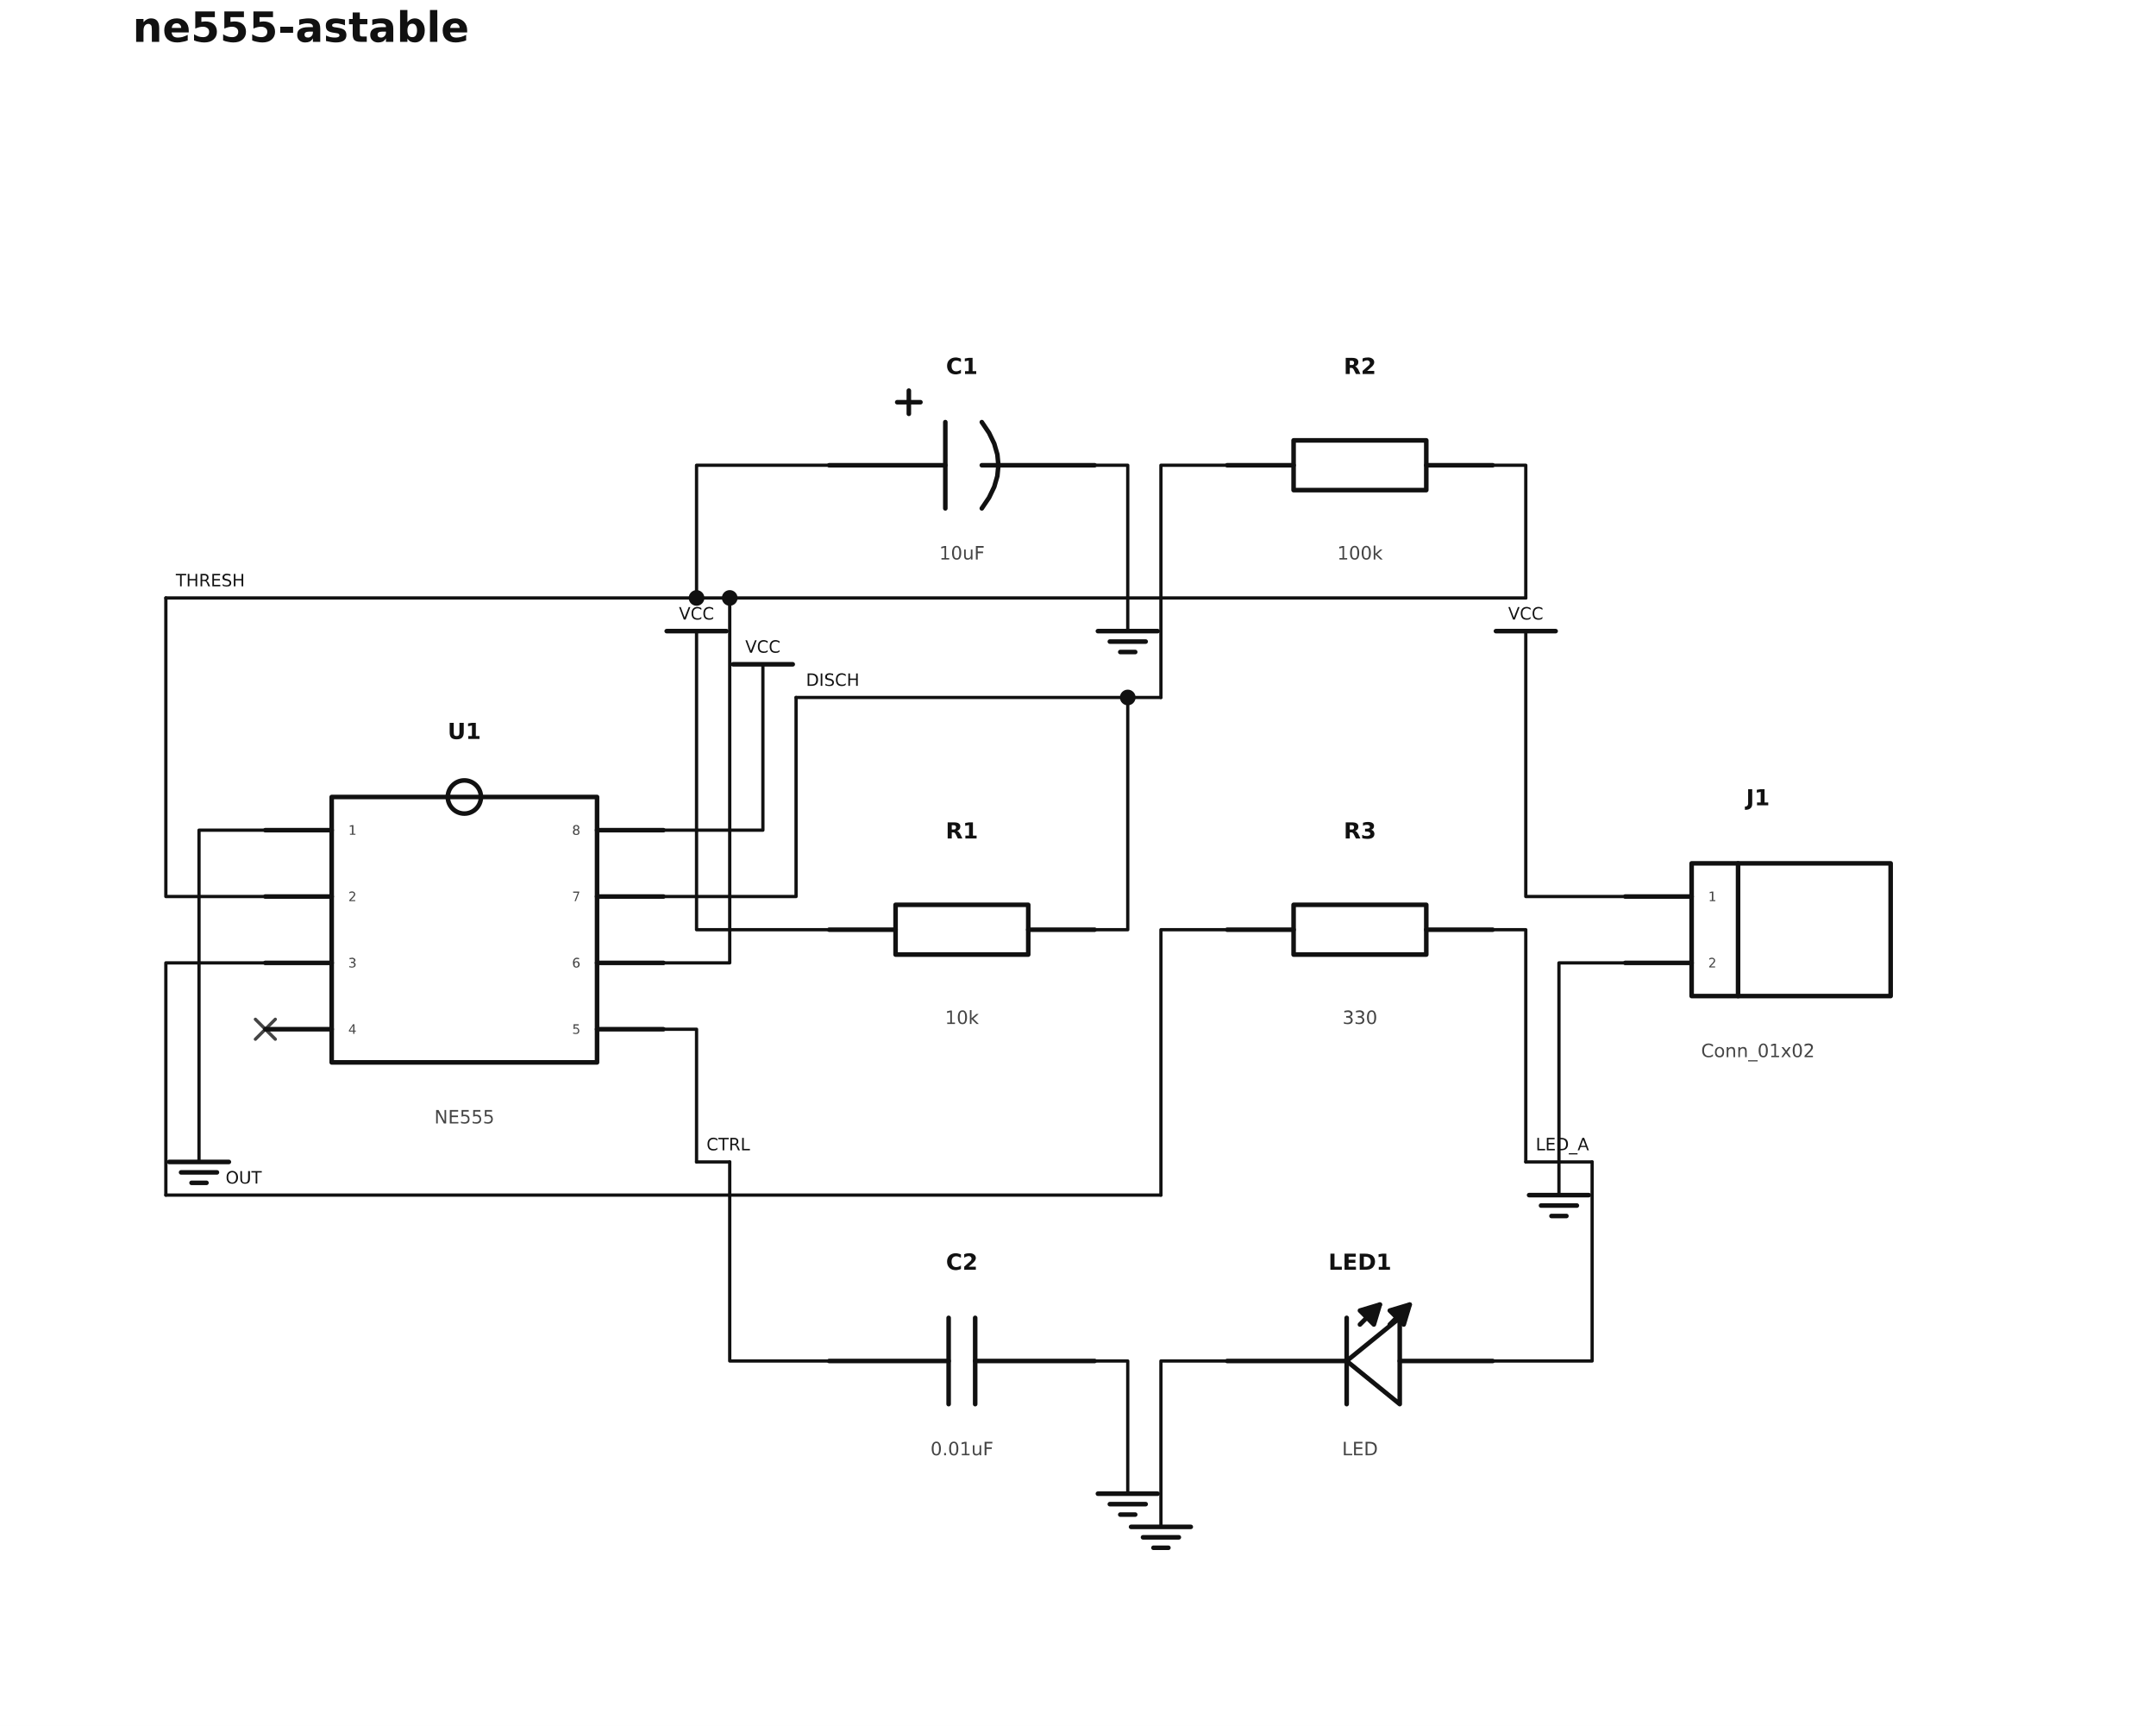
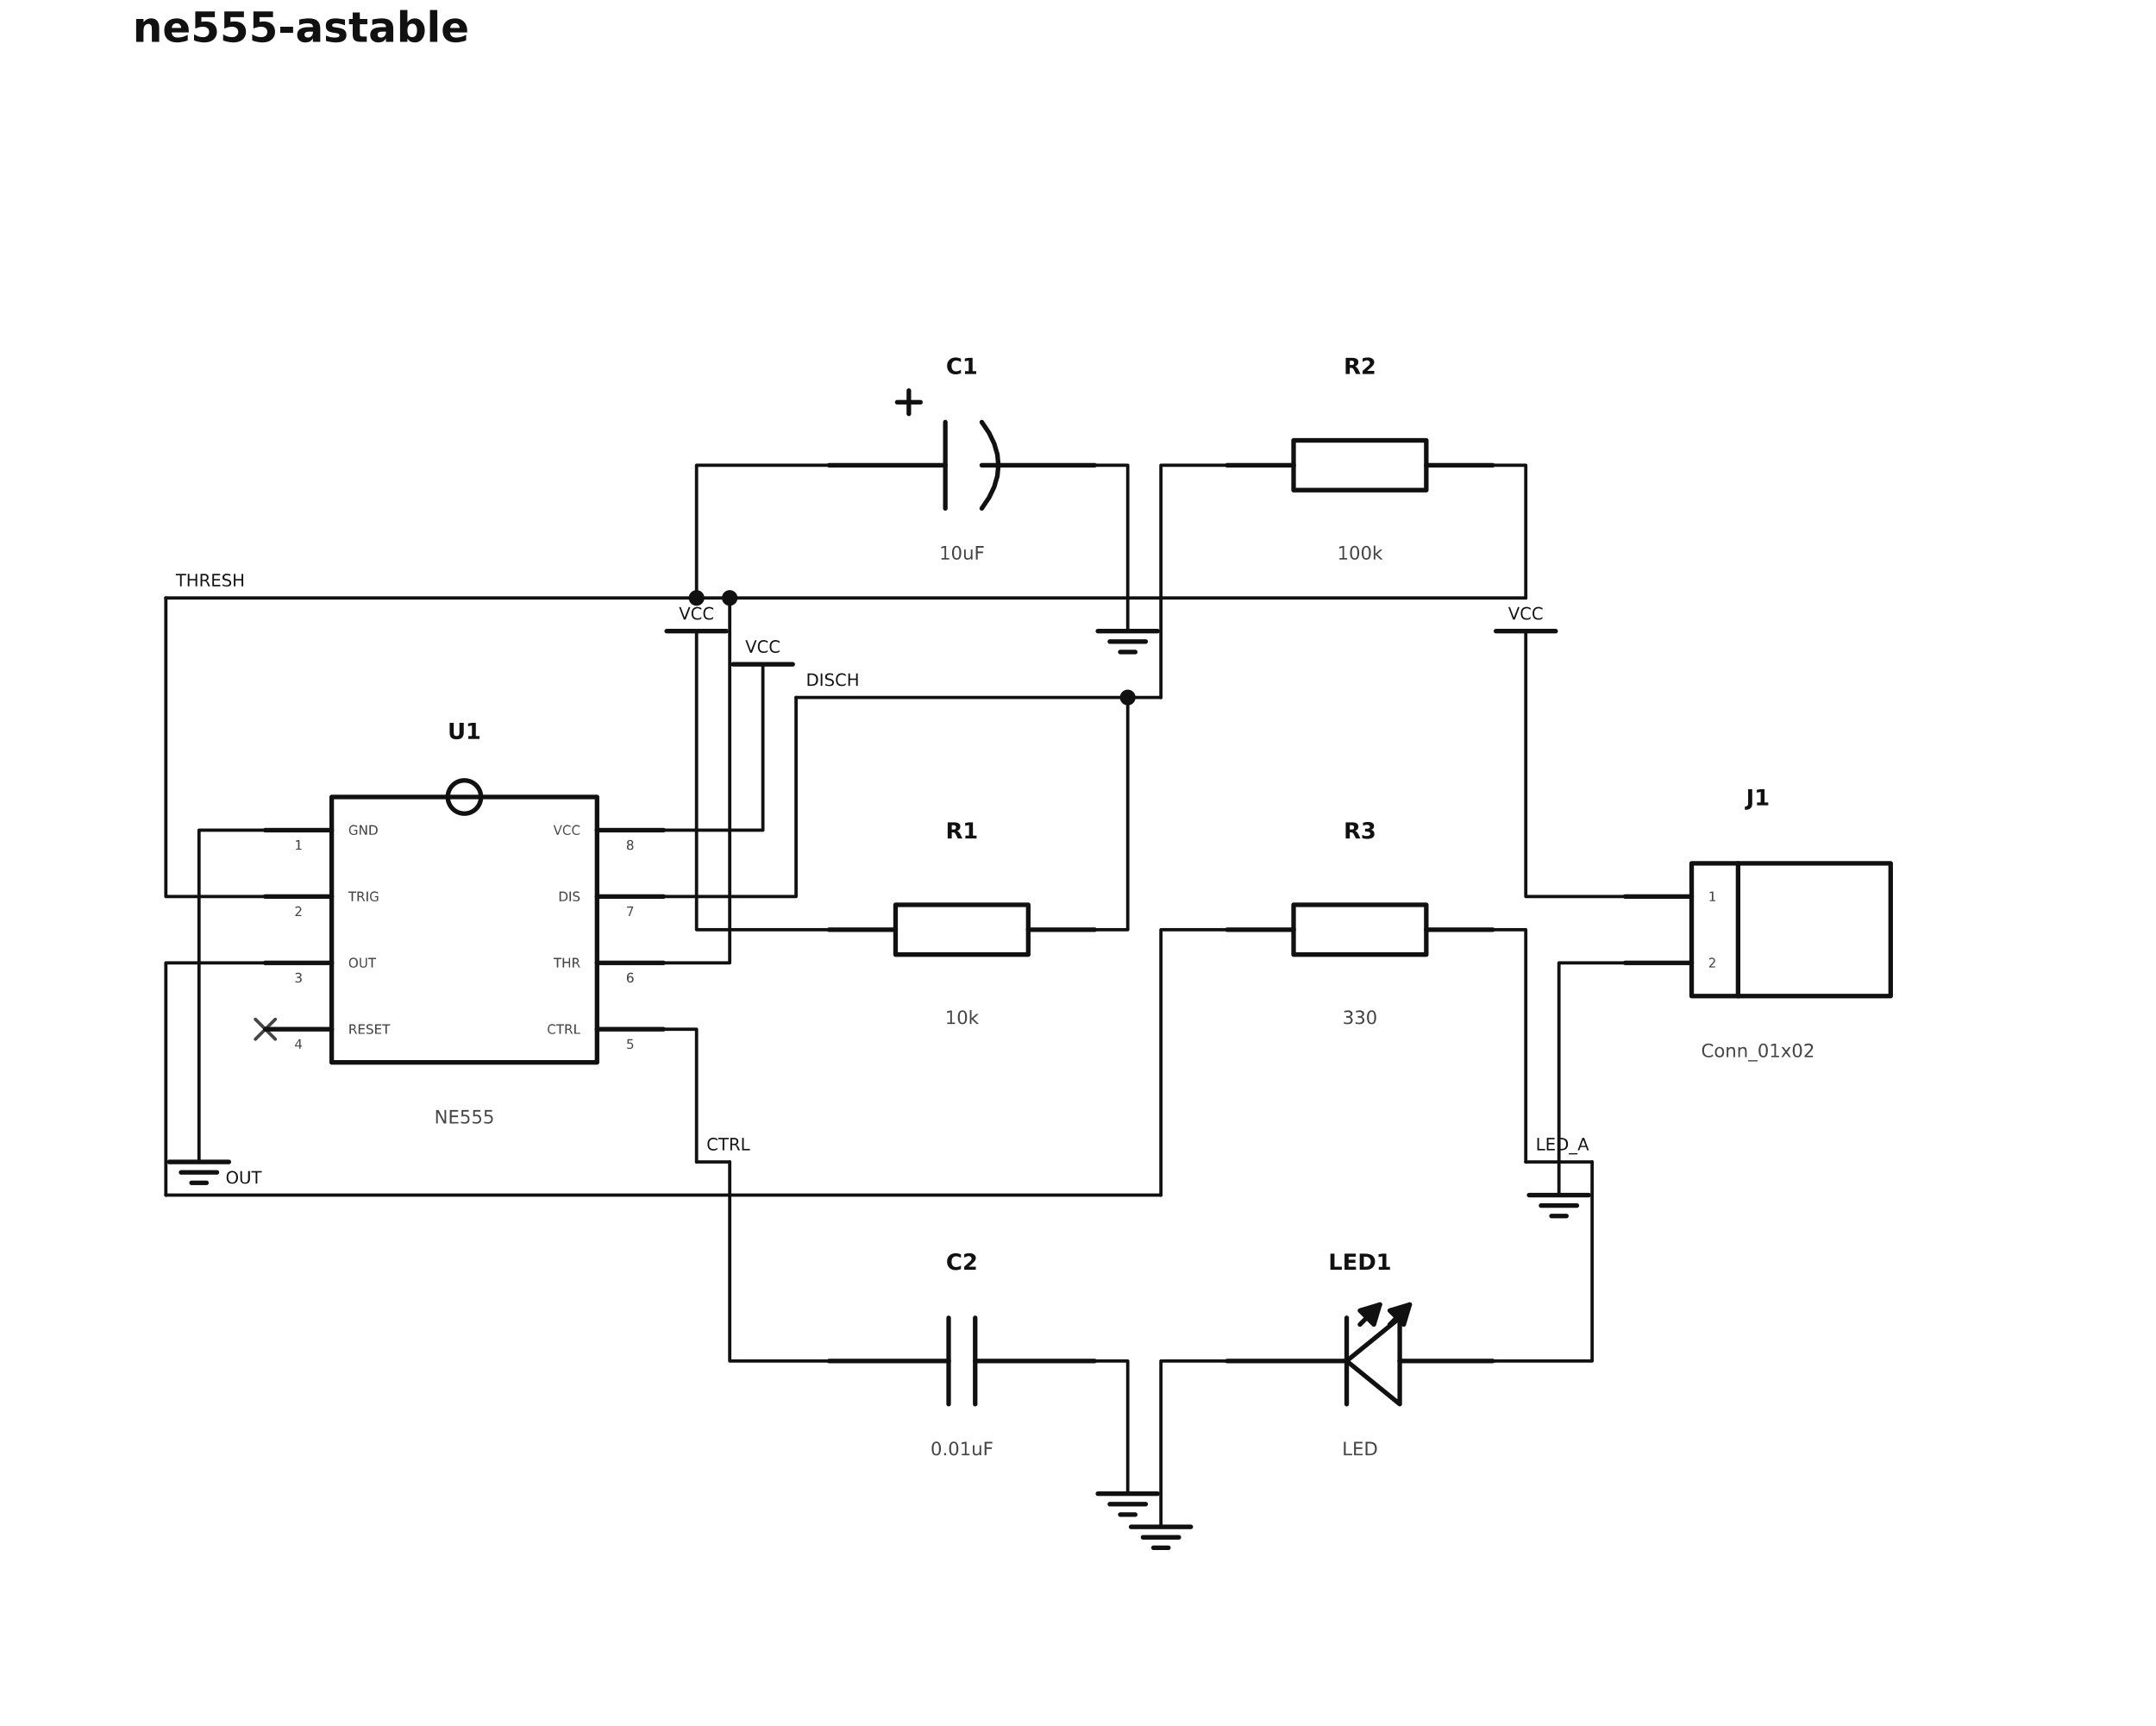
<svg xmlns="http://www.w3.org/2000/svg" version="1.1" width="165.1mm" height="132.141mm" viewBox="0 -7.68 165.1 132.141">
  <rect x="0" y="-7.68" width="165.1" height="132.141" fill="#ffffff" />
  <text x="10.16" y="-4.48" font-size="3.2" fill="#111111" text-anchor="start" font-family="DejaVu Sans, Helvetica, Arial, sans-serif" font-weight="bold">ne555-astable</text>
  <g stroke-linecap="round" stroke-linejoin="round">
    <polyline points="20.32,66.04 12.7,66.04 12.7,83.82" fill="none" stroke="#111111" stroke-width="0.25" />
    <polyline points="93.98,63.5 88.9,63.5 88.9,83.82" fill="none" stroke="#111111" stroke-width="0.25" />
    <polyline points="12.7,83.82 88.9,83.82" fill="none" stroke="#111111" stroke-width="0.25" />
    <polyline points="114.3,63.5 116.84,63.5 116.84,81.28" fill="none" stroke="#111111" stroke-width="0.25" />
    <polyline points="114.3,96.52 121.92,96.52 121.92,81.28" fill="none" stroke="#111111" stroke-width="0.25" />
    <polyline points="116.84,81.28 121.92,81.28" fill="none" stroke="#111111" stroke-width="0.25" />
    <polyline points="20.32,60.96 12.7,60.96 12.7,38.1" fill="none" stroke="#111111" stroke-width="0.25" />
    <polyline points="50.8,66.04 55.88,66.04 55.88,38.1" fill="none" stroke="#111111" stroke-width="0.25" />
    <polyline points="114.3,27.94 116.84,27.94 116.84,38.1" fill="none" stroke="#111111" stroke-width="0.25" />
    <polyline points="63.5,27.94 53.34,27.94 53.34,38.1" fill="none" stroke="#111111" stroke-width="0.25" />
    <polyline points="12.7,38.1 116.84,38.1" fill="none" stroke="#111111" stroke-width="0.25" />
    <polyline points="50.8,60.96 60.96,60.96 60.96,45.72" fill="none" stroke="#111111" stroke-width="0.25" />
    <polyline points="83.82,63.5 86.36,63.5 86.36,45.72" fill="none" stroke="#111111" stroke-width="0.25" />
    <polyline points="93.98,27.94 88.9,27.94 88.9,45.72" fill="none" stroke="#111111" stroke-width="0.25" />
    <polyline points="60.96,45.72 88.9,45.72" fill="none" stroke="#111111" stroke-width="0.25" />
    <polyline points="50.8,71.12 53.34,71.12 53.34,81.28" fill="none" stroke="#111111" stroke-width="0.25" />
    <polyline points="63.5,96.52 55.88,96.52 55.88,81.28" fill="none" stroke="#111111" stroke-width="0.25" />
    <polyline points="53.34,81.28 55.88,81.28" fill="none" stroke="#111111" stroke-width="0.25" />
    <polyline points="50.8,55.88 58.42,55.88 58.42,43.18" fill="none" stroke="#111111" stroke-width="0.25" />
    <line x1="56.134" y1="43.18" x2="60.706" y2="43.18" stroke="#111111" stroke-width="0.35" />
    <polyline points="63.5,63.5 53.34,63.5 53.34,40.64" fill="none" stroke="#111111" stroke-width="0.25" />
    <line x1="51.054" y1="40.64" x2="55.626" y2="40.64" stroke="#111111" stroke-width="0.35" />
    <polyline points="124.46,60.96 116.84,60.96 116.84,40.64" fill="none" stroke="#111111" stroke-width="0.25" />
    <line x1="114.554" y1="40.64" x2="119.126" y2="40.64" stroke="#111111" stroke-width="0.35" />
    <polyline points="20.32,55.88 15.24,55.88 15.24,81.28" fill="none" stroke="#111111" stroke-width="0.25" />
    <line x1="12.954" y1="81.28" x2="17.526" y2="81.28" stroke="#111111" stroke-width="0.35" />
    <line x1="13.868" y1="82.08" x2="16.612" y2="82.08" stroke="#111111" stroke-width="0.35" />
    <line x1="14.668" y1="82.88" x2="15.811" y2="82.88" stroke="#111111" stroke-width="0.35" />
    <polyline points="83.82,27.94 86.36,27.94 86.36,40.64" fill="none" stroke="#111111" stroke-width="0.25" />
    <line x1="84.074" y1="40.64" x2="88.646" y2="40.64" stroke="#111111" stroke-width="0.35" />
    <line x1="84.988" y1="41.44" x2="87.732" y2="41.44" stroke="#111111" stroke-width="0.35" />
    <line x1="85.788" y1="42.24" x2="86.931" y2="42.24" stroke="#111111" stroke-width="0.35" />
    <polyline points="83.82,96.52 86.36,96.52 86.36,106.68" fill="none" stroke="#111111" stroke-width="0.25" />
    <line x1="84.074" y1="106.68" x2="88.646" y2="106.68" stroke="#111111" stroke-width="0.35" />
    <line x1="84.988" y1="107.48" x2="87.732" y2="107.48" stroke="#111111" stroke-width="0.35" />
    <line x1="85.788" y1="108.28" x2="86.931" y2="108.28" stroke="#111111" stroke-width="0.35" />
    <polyline points="93.98,96.52 88.9,96.52 88.9,109.22" fill="none" stroke="#111111" stroke-width="0.25" />
    <line x1="86.614" y1="109.22" x2="91.186" y2="109.22" stroke="#111111" stroke-width="0.35" />
    <line x1="87.528" y1="110.02" x2="90.272" y2="110.02" stroke="#111111" stroke-width="0.35" />
    <line x1="88.329" y1="110.82" x2="89.472" y2="110.82" stroke="#111111" stroke-width="0.35" />
    <polyline points="124.46,66.04 119.38,66.04 119.38,83.82" fill="none" stroke="#111111" stroke-width="0.25" />
    <line x1="117.094" y1="83.82" x2="121.666" y2="83.82" stroke="#111111" stroke-width="0.35" />
    <line x1="118.008" y1="84.62" x2="120.752" y2="84.62" stroke="#111111" stroke-width="0.35" />
    <line x1="118.808" y1="85.42" x2="119.951" y2="85.42" stroke="#111111" stroke-width="0.35" />
    <circle cx="55.88" cy="38.1" r="0.6" fill="#111111" />
    <circle cx="53.34" cy="38.1" r="0.6" fill="#111111" />
    <circle cx="86.36" cy="45.72" r="0.6" fill="#111111" />
    <line x1="19.558" y1="70.358" x2="21.082" y2="71.882" stroke="#444444" stroke-width="0.25" />
    <line x1="19.558" y1="71.882" x2="21.082" y2="70.358" stroke="#444444" stroke-width="0.25" />
    <g transform="translate(63.5,22.86)">
      <polyline points="0,5.08 8.89,5.08" fill="none" stroke="#111111" stroke-width="0.35" />
      <polyline points="11.684,5.08 20.32,5.08" fill="none" stroke="#111111" stroke-width="0.35" />
      <polyline points="8.89,1.778 8.89,8.382" fill="none" stroke="#111111" stroke-width="0.35" />
      <polyline points="11.684,1.778 12.24,2.603 12.636,3.429 12.875,4.255 12.954,5.08 12.875,5.905 12.636,6.731 12.24,7.556 11.684,8.382" fill="none" stroke="#111111" stroke-width="0.35" />
      <polyline points="5.207,0.254 6.985,0.254" fill="none" stroke="#111111" stroke-width="0.35" />
      <polyline points="6.096,-0.635 6.096,1.143" fill="none" stroke="#111111" stroke-width="0.35" />
    </g>
    <g transform="translate(63.5,91.44)">
      <polyline points="0,5.08 9.144,5.08" fill="none" stroke="#111111" stroke-width="0.35" />
      <polyline points="11.176,5.08 20.32,5.08" fill="none" stroke="#111111" stroke-width="0.35" />
      <polyline points="9.144,1.778 9.144,8.382" fill="none" stroke="#111111" stroke-width="0.35" />
      <polyline points="11.176,1.778 11.176,8.382" fill="none" stroke="#111111" stroke-width="0.35" />
    </g>
    <g transform="translate(124.46,55.88)">
      <polygon points="5.08,2.54 20.32,2.54 20.32,12.7 5.08,12.7" fill="none" stroke="#111111" stroke-width="0.35" />
      <polyline points="0,5.08 5.08,5.08" fill="none" stroke="#111111" stroke-width="0.35" />
      <polyline points="0,10.16 5.08,10.16" fill="none" stroke="#111111" stroke-width="0.35" />
      <polyline points="8.636,2.54 8.636,12.7" fill="none" stroke="#111111" stroke-width="0.35" />
    </g>
    <g transform="translate(93.98,91.44)">
      <polyline points="0,5.08 9.144,5.08" fill="none" stroke="#111111" stroke-width="0.35" />
      <polyline points="13.208,5.08 20.32,5.08" fill="none" stroke="#111111" stroke-width="0.35" />
      <polyline points="9.144,1.778 9.144,8.382" fill="none" stroke="#111111" stroke-width="0.35" />
      <polygon points="13.208,1.778 13.208,8.382 9.144,5.08" fill="none" stroke="#111111" stroke-width="0.35" />
      <polyline points="10.16,2.286 11.684,0.762" fill="none" stroke="#111111" stroke-width="0.35" />
      <polygon points="11.684,0.762 10.16,1.219 11.227,2.286" fill="#111111" stroke="#111111" stroke-width="0.35" />
      <polyline points="12.446,2.286 13.97,0.762" fill="none" stroke="#111111" stroke-width="0.35" />
      <polygon points="13.97,0.762 12.446,1.219 13.513,2.286" fill="#111111" stroke="#111111" stroke-width="0.35" />
    </g>
    <g transform="translate(63.5,58.42)">
      <polyline points="0,5.08 5.08,5.08" fill="none" stroke="#111111" stroke-width="0.35" />
      <polyline points="15.24,5.08 20.32,5.08" fill="none" stroke="#111111" stroke-width="0.35" />
      <polygon points="5.08,3.175 15.24,3.175 15.24,6.985 5.08,6.985" fill="none" stroke="#111111" stroke-width="0.35" />
    </g>
    <g transform="translate(93.98,22.86)">
      <polyline points="0,5.08 5.08,5.08" fill="none" stroke="#111111" stroke-width="0.35" />
      <polyline points="15.24,5.08 20.32,5.08" fill="none" stroke="#111111" stroke-width="0.35" />
      <polygon points="5.08,3.175 15.24,3.175 15.24,6.985 5.08,6.985" fill="none" stroke="#111111" stroke-width="0.35" />
    </g>
    <g transform="translate(93.98,58.42)">
      <polyline points="0,5.08 5.08,5.08" fill="none" stroke="#111111" stroke-width="0.35" />
      <polyline points="15.24,5.08 20.32,5.08" fill="none" stroke="#111111" stroke-width="0.35" />
      <polygon points="5.08,3.175 15.24,3.175 15.24,6.985 5.08,6.985" fill="none" stroke="#111111" stroke-width="0.35" />
    </g>
    <g transform="translate(20.32,50.8)">
      <polygon points="5.08,2.54 25.4,2.54 25.4,22.86 5.08,22.86" fill="none" stroke="#111111" stroke-width="0.35" />
      <polyline points="0,5.08 5.08,5.08" fill="none" stroke="#111111" stroke-width="0.35" />
      <polyline points="0,10.16 5.08,10.16" fill="none" stroke="#111111" stroke-width="0.35" />
      <polyline points="0,15.24 5.08,15.24" fill="none" stroke="#111111" stroke-width="0.35" />
      <polyline points="0,20.32 5.08,20.32" fill="none" stroke="#111111" stroke-width="0.35" />
      <polyline points="25.4,5.08 30.48,5.08" fill="none" stroke="#111111" stroke-width="0.35" />
      <polyline points="25.4,10.16 30.48,10.16" fill="none" stroke="#111111" stroke-width="0.35" />
      <polyline points="25.4,15.24 30.48,15.24" fill="none" stroke="#111111" stroke-width="0.35" />
      <polyline points="25.4,20.32 30.48,20.32" fill="none" stroke="#111111" stroke-width="0.35" />
      <circle cx="15.24" cy="2.54" r="1.27" fill="none" stroke="#111111" stroke-width="0.35" />
    </g>
  </g>
  <text x="73.66" y="20.955" font-size="1.7" fill="#111111" text-anchor="middle" font-family="DejaVu Sans, Helvetica, Arial, sans-serif" font-weight="bold">C1</text>
  <text x="73.66" y="35.156" font-size="1.4" fill="#444444" text-anchor="middle" font-family="DejaVu Sans, Helvetica, Arial, sans-serif">10uF</text>
  <text x="73.66" y="89.535" font-size="1.7" fill="#111111" text-anchor="middle" font-family="DejaVu Sans, Helvetica, Arial, sans-serif" font-weight="bold">C2</text>
  <text x="73.66" y="103.736" font-size="1.4" fill="#444444" text-anchor="middle" font-family="DejaVu Sans, Helvetica, Arial, sans-serif">0.01uF</text>
  <text x="134.62" y="53.975" font-size="1.7" fill="#111111" text-anchor="middle" font-family="DejaVu Sans, Helvetica, Arial, sans-serif" font-weight="bold">J1</text>
  <text x="134.62" y="73.256" font-size="1.4" fill="#444444" text-anchor="middle" font-family="DejaVu Sans, Helvetica, Arial, sans-serif">Conn_01x02</text>
  <text x="130.81" y="61.31" font-size="1" fill="#444444" text-anchor="start" font-family="DejaVu Sans, Helvetica, Arial, sans-serif">1</text>
  <text x="130.81" y="66.39" font-size="1" fill="#444444" text-anchor="start" font-family="DejaVu Sans, Helvetica, Arial, sans-serif">2</text>
  <text x="104.14" y="89.535" font-size="1.7" fill="#111111" text-anchor="middle" font-family="DejaVu Sans, Helvetica, Arial, sans-serif" font-weight="bold">LED1</text>
  <text x="104.14" y="103.736" font-size="1.4" fill="#444444" text-anchor="middle" font-family="DejaVu Sans, Helvetica, Arial, sans-serif">LED</text>
  <text x="73.66" y="56.515" font-size="1.7" fill="#111111" text-anchor="middle" font-family="DejaVu Sans, Helvetica, Arial, sans-serif" font-weight="bold">R1</text>
  <text x="73.66" y="70.716" font-size="1.4" fill="#444444" text-anchor="middle" font-family="DejaVu Sans, Helvetica, Arial, sans-serif">10k</text>
  <text x="104.14" y="20.955" font-size="1.7" fill="#111111" text-anchor="middle" font-family="DejaVu Sans, Helvetica, Arial, sans-serif" font-weight="bold">R2</text>
  <text x="104.14" y="35.156" font-size="1.4" fill="#444444" text-anchor="middle" font-family="DejaVu Sans, Helvetica, Arial, sans-serif">100k</text>
  <text x="104.14" y="56.515" font-size="1.7" fill="#111111" text-anchor="middle" font-family="DejaVu Sans, Helvetica, Arial, sans-serif" font-weight="bold">R3</text>
  <text x="104.14" y="70.716" font-size="1.4" fill="#444444" text-anchor="middle" font-family="DejaVu Sans, Helvetica, Arial, sans-serif">330</text>
  <text x="35.56" y="48.895" font-size="1.7" fill="#111111" text-anchor="middle" font-family="DejaVu Sans, Helvetica, Arial, sans-serif" font-weight="bold">U1</text>
  <text x="35.56" y="78.336" font-size="1.4" fill="#444444" text-anchor="middle" font-family="DejaVu Sans, Helvetica, Arial, sans-serif">NE555</text>
-   <text x="26.67" y="56.23" font-size="1" fill="#444444" text-anchor="start" font-family="DejaVu Sans, Helvetica, Arial, sans-serif">1</text>
-   <text x="26.67" y="61.31" font-size="1" fill="#444444" text-anchor="start" font-family="DejaVu Sans, Helvetica, Arial, sans-serif">2</text>
-   <text x="26.67" y="66.39" font-size="1" fill="#444444" text-anchor="start" font-family="DejaVu Sans, Helvetica, Arial, sans-serif">3</text>
-   <text x="26.67" y="71.47" font-size="1" fill="#444444" text-anchor="start" font-family="DejaVu Sans, Helvetica, Arial, sans-serif">4</text>
-   <text x="44.45" y="56.23" font-size="1" fill="#444444" text-anchor="end" font-family="DejaVu Sans, Helvetica, Arial, sans-serif">8</text>
-   <text x="44.45" y="61.31" font-size="1" fill="#444444" text-anchor="end" font-family="DejaVu Sans, Helvetica, Arial, sans-serif">7</text>
-   <text x="44.45" y="66.39" font-size="1" fill="#444444" text-anchor="end" font-family="DejaVu Sans, Helvetica, Arial, sans-serif">6</text>
-   <text x="44.45" y="71.47" font-size="1" fill="#444444" text-anchor="end" font-family="DejaVu Sans, Helvetica, Arial, sans-serif">5</text>
+   <text x="26.67" y="56.23" font-size="1" fill="#444444" text-anchor="start" font-family="DejaVu Sans, Helvetica, Arial, sans-serif">GND</text>
+   <text x="22.86" y="57.373" font-size="1" fill="#444444" text-anchor="middle" font-family="DejaVu Sans, Helvetica, Arial, sans-serif">1</text>
+   <text x="26.67" y="61.31" font-size="1" fill="#444444" text-anchor="start" font-family="DejaVu Sans, Helvetica, Arial, sans-serif">TRIG</text>
+   <text x="22.86" y="62.453" font-size="1" fill="#444444" text-anchor="middle" font-family="DejaVu Sans, Helvetica, Arial, sans-serif">2</text>
+   <text x="26.67" y="66.39" font-size="1" fill="#444444" text-anchor="start" font-family="DejaVu Sans, Helvetica, Arial, sans-serif">OUT</text>
+   <text x="22.86" y="67.533" font-size="1" fill="#444444" text-anchor="middle" font-family="DejaVu Sans, Helvetica, Arial, sans-serif">3</text>
+   <text x="26.67" y="71.47" font-size="1" fill="#444444" text-anchor="start" font-family="DejaVu Sans, Helvetica, Arial, sans-serif">RESET</text>
+   <text x="22.86" y="72.613" font-size="1" fill="#444444" text-anchor="middle" font-family="DejaVu Sans, Helvetica, Arial, sans-serif">4</text>
+   <text x="44.45" y="56.23" font-size="1" fill="#444444" text-anchor="end" font-family="DejaVu Sans, Helvetica, Arial, sans-serif">VCC</text>
+   <text x="48.26" y="57.373" font-size="1" fill="#444444" text-anchor="middle" font-family="DejaVu Sans, Helvetica, Arial, sans-serif">8</text>
+   <text x="44.45" y="61.31" font-size="1" fill="#444444" text-anchor="end" font-family="DejaVu Sans, Helvetica, Arial, sans-serif">DIS</text>
+   <text x="48.26" y="62.453" font-size="1" fill="#444444" text-anchor="middle" font-family="DejaVu Sans, Helvetica, Arial, sans-serif">7</text>
+   <text x="44.45" y="66.39" font-size="1" fill="#444444" text-anchor="end" font-family="DejaVu Sans, Helvetica, Arial, sans-serif">THR</text>
+   <text x="48.26" y="67.533" font-size="1" fill="#444444" text-anchor="middle" font-family="DejaVu Sans, Helvetica, Arial, sans-serif">6</text>
+   <text x="44.45" y="71.47" font-size="1" fill="#444444" text-anchor="end" font-family="DejaVu Sans, Helvetica, Arial, sans-serif">CTRL</text>
+   <text x="48.26" y="72.613" font-size="1" fill="#444444" text-anchor="middle" font-family="DejaVu Sans, Helvetica, Arial, sans-serif">5</text>
  <text x="58.42" y="42.291" font-size="1.3" fill="#111111" text-anchor="middle" font-family="DejaVu Sans, Helvetica, Arial, sans-serif">VCC</text>
  <text x="53.34" y="39.751" font-size="1.3" fill="#111111" text-anchor="middle" font-family="DejaVu Sans, Helvetica, Arial, sans-serif">VCC</text>
  <text x="116.84" y="39.751" font-size="1.3" fill="#111111" text-anchor="middle" font-family="DejaVu Sans, Helvetica, Arial, sans-serif">VCC</text>
  <text x="17.272" y="82.931" font-size="1.3" fill="#111111" text-anchor="start" font-family="DejaVu Sans, Helvetica, Arial, sans-serif">OUT</text>
  <text x="117.602" y="80.391" font-size="1.3" fill="#111111" text-anchor="start" font-family="DejaVu Sans, Helvetica, Arial, sans-serif">LED_A</text>
  <text x="13.462" y="37.211" font-size="1.3" fill="#111111" text-anchor="start" font-family="DejaVu Sans, Helvetica, Arial, sans-serif">THRESH</text>
  <text x="61.722" y="44.831" font-size="1.3" fill="#111111" text-anchor="start" font-family="DejaVu Sans, Helvetica, Arial, sans-serif">DISCH</text>
  <text x="54.102" y="80.391" font-size="1.3" fill="#111111" text-anchor="start" font-family="DejaVu Sans, Helvetica, Arial, sans-serif">CTRL</text>
</svg>
